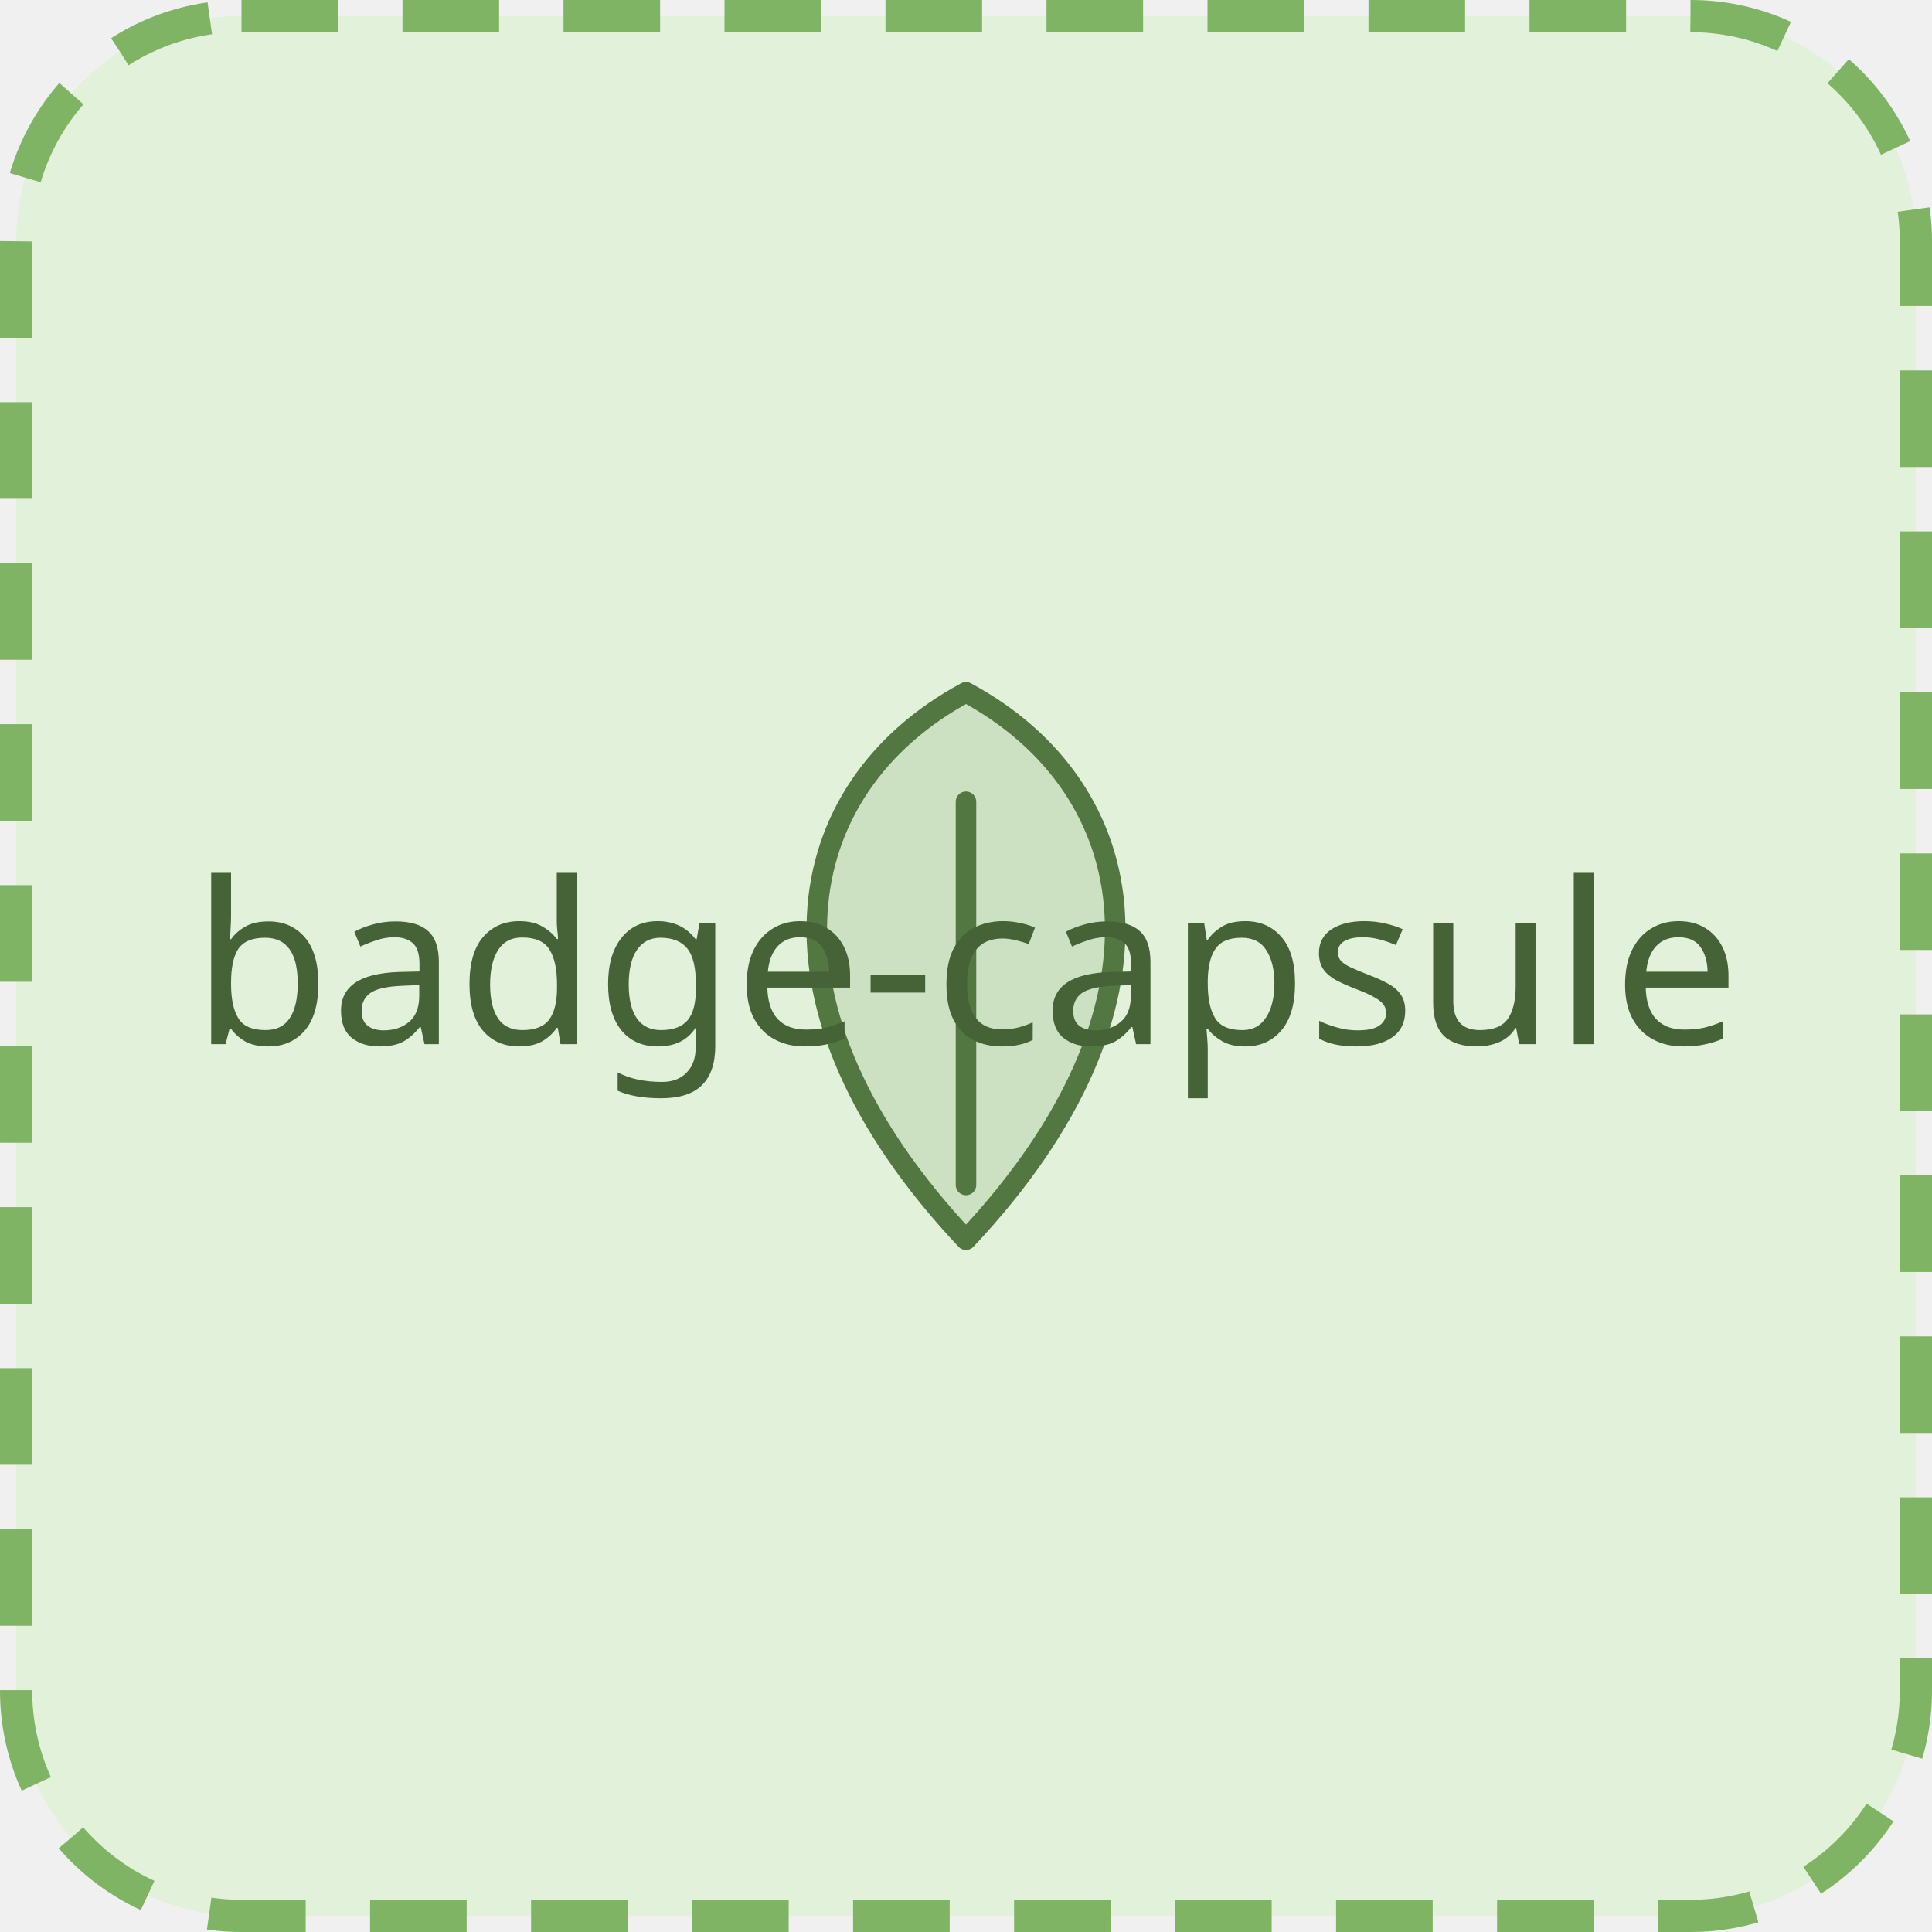
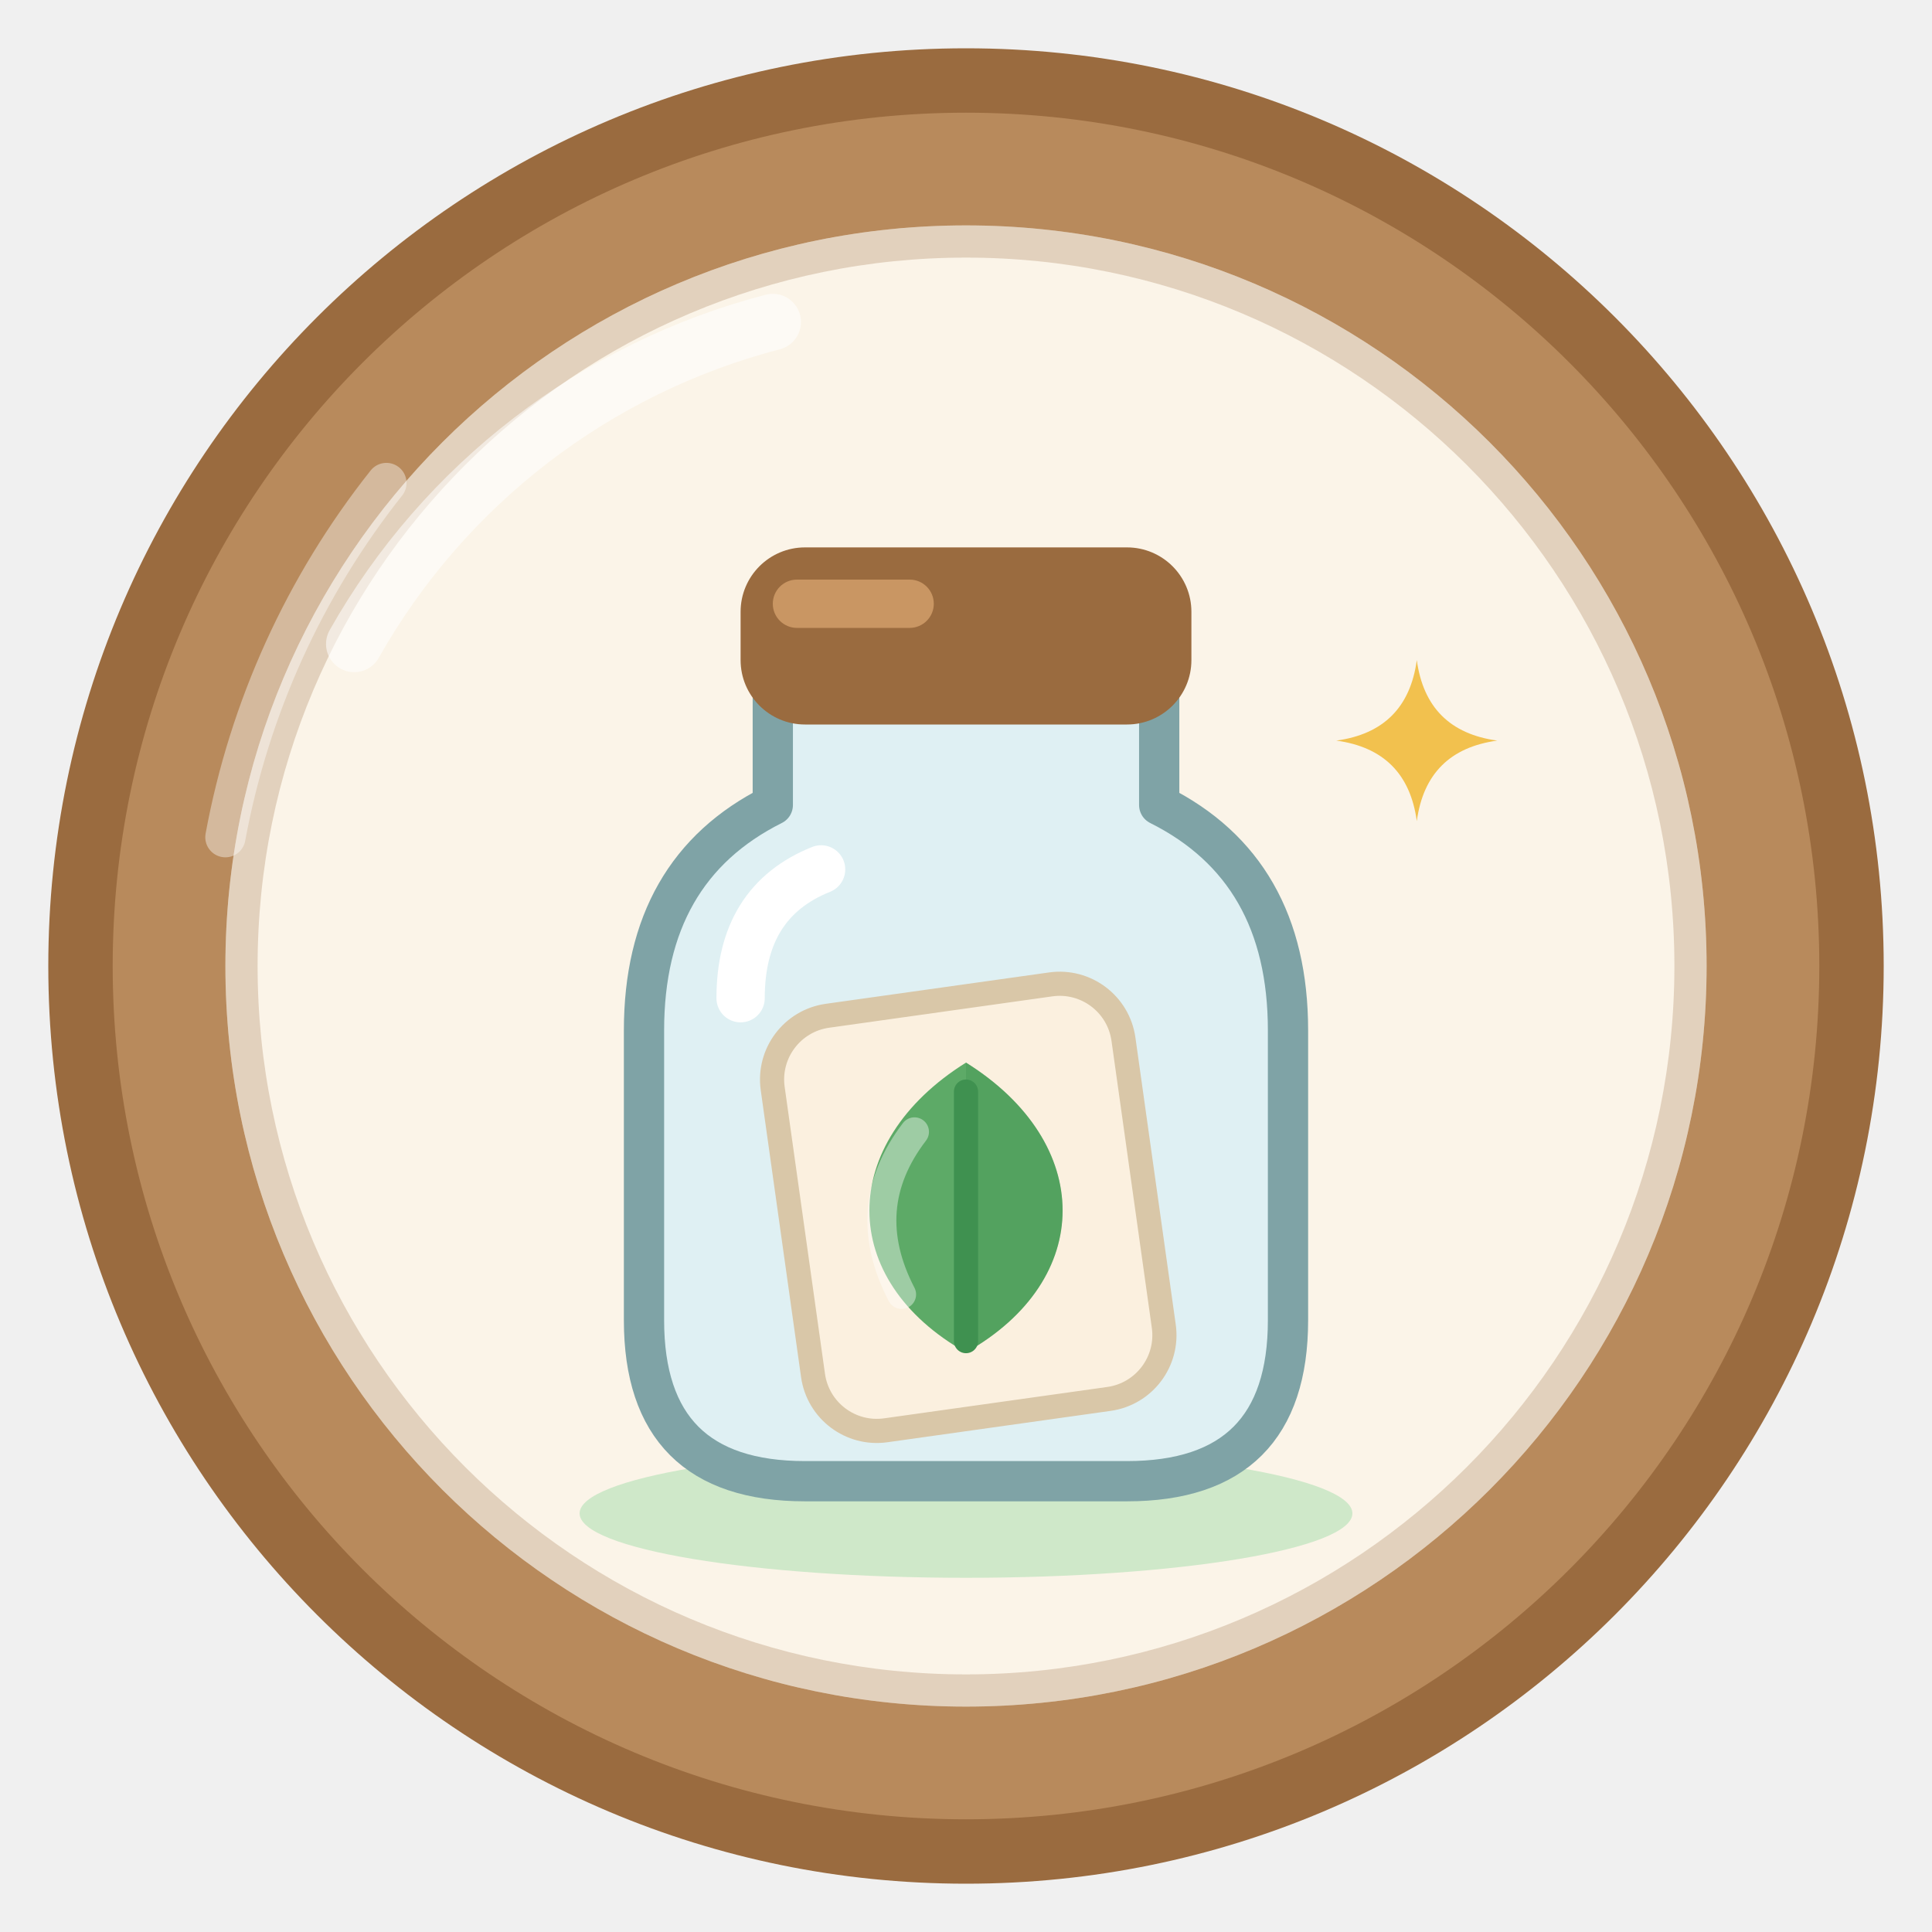
- <svg xmlns="http://www.w3.org/2000/svg" width="120" height="120" viewBox="0 0 120 120">
-   <rect x="1" y="1" width="118" height="118" rx="14" fill="hsl(100 45% 90%)" stroke="hsl(100 35% 55%)" stroke-width="2" stroke-dasharray="6 4" />
-   <g transform="translate(39.6 39.6) scale(0.425)" fill="hsl(100 35% 82%)" stroke="hsl(100 30% 36%)" stroke-width="3" stroke-linejoin="round" stroke-linecap="round">
-     <path d="M48 8C74 22 80 54 48 88C16 54 22 22 48 8Z" />
-     <path d="M48 24V80" fill="none" />
+ <svg xmlns="http://www.w3.org/2000/svg" width="120" height="120" viewBox="0 0 120 120" role="img">
+   <circle cx="60" cy="60" r="57" fill="#9A6B3F" />
+   <circle cx="60" cy="60" r="53" fill="#b88a5c" />
+   <circle cx="60" cy="60" r="46" fill="#fbf4e8" />
+   <circle cx="60" cy="60" r="45" fill="none" stroke="#9A6B3F" stroke-opacity=".25" stroke-width="2" />
+   <path d="M22 40A42 42 0 0 1 48 20" fill="none" stroke="#fff" stroke-opacity=".55" stroke-width="3.5" stroke-linecap="round" />
+   <path d="M14 52A50 50 0 0 1 24 30" fill="none" stroke="#fff" stroke-opacity=".4" stroke-width="2.5" stroke-linecap="round" />
+   <ellipse cx="60" cy="94" rx="24" ry="4" fill="#CFE8C9" />
+   <path d="M48 42L72 42L72 50Q80 54 80 64L80 82Q80 92 70 92L50 92Q40 92 40 82L40 64Q40 54 48 50Z" fill="#dff0f3" stroke="#7FA3A6" stroke-width="2.5" stroke-linejoin="round" />
+   <g transform="rotate(-8 60 74)">
+     <rect x="49" y="62" width="22" height="26" rx="4" fill="#fbf0df" stroke="#d9c7a8" stroke-width="1.5" />
  </g>
-   <text dominant-baseline="middle" x="50%" y="50%" text-anchor="middle" font-family="sans-serif" font-size="14" fill="hsl(100 30% 30%)">badge-capsule</text>
+   <g transform="translate(60 84) rotate(-90)">
+     <path d="M0 0C4.5 -8 13 -8 18 0C13 8 4.5 8 0 0Z" fill="#5DAA67" />
+     <path d="M0 0C4.5 8 13 8 18 0Z" fill="#3F9150" opacity=".35" />
+     <path d="M3.6 -4Q9 -6.8 13.7 -3.2" fill="none" stroke="#fff" stroke-opacity=".4" stroke-width="1.8" stroke-linecap="round" />
+     <path d="M0.7 0L16.2 0" stroke="#3F9150" stroke-width="1.5" stroke-linecap="round" />
+   </g>
+   <path d="M46 62Q46 56 51 54" fill="none" stroke="#fff" stroke-width="3" stroke-linecap="round" />
+   <rect x="46" y="34" width="28" height="11" rx="4" fill="#9A6B3F" />
+   <rect x="48" y="36" width="10" height="3" rx="1.5" fill="#c99663" />
+   <path d="M88 41Q88.6 45.4 93 46Q88.6 46.6 88 51Q87.4 46.6 83 46Q87.4 45.4 88 41Z" fill="#F2C14E" />
</svg>
